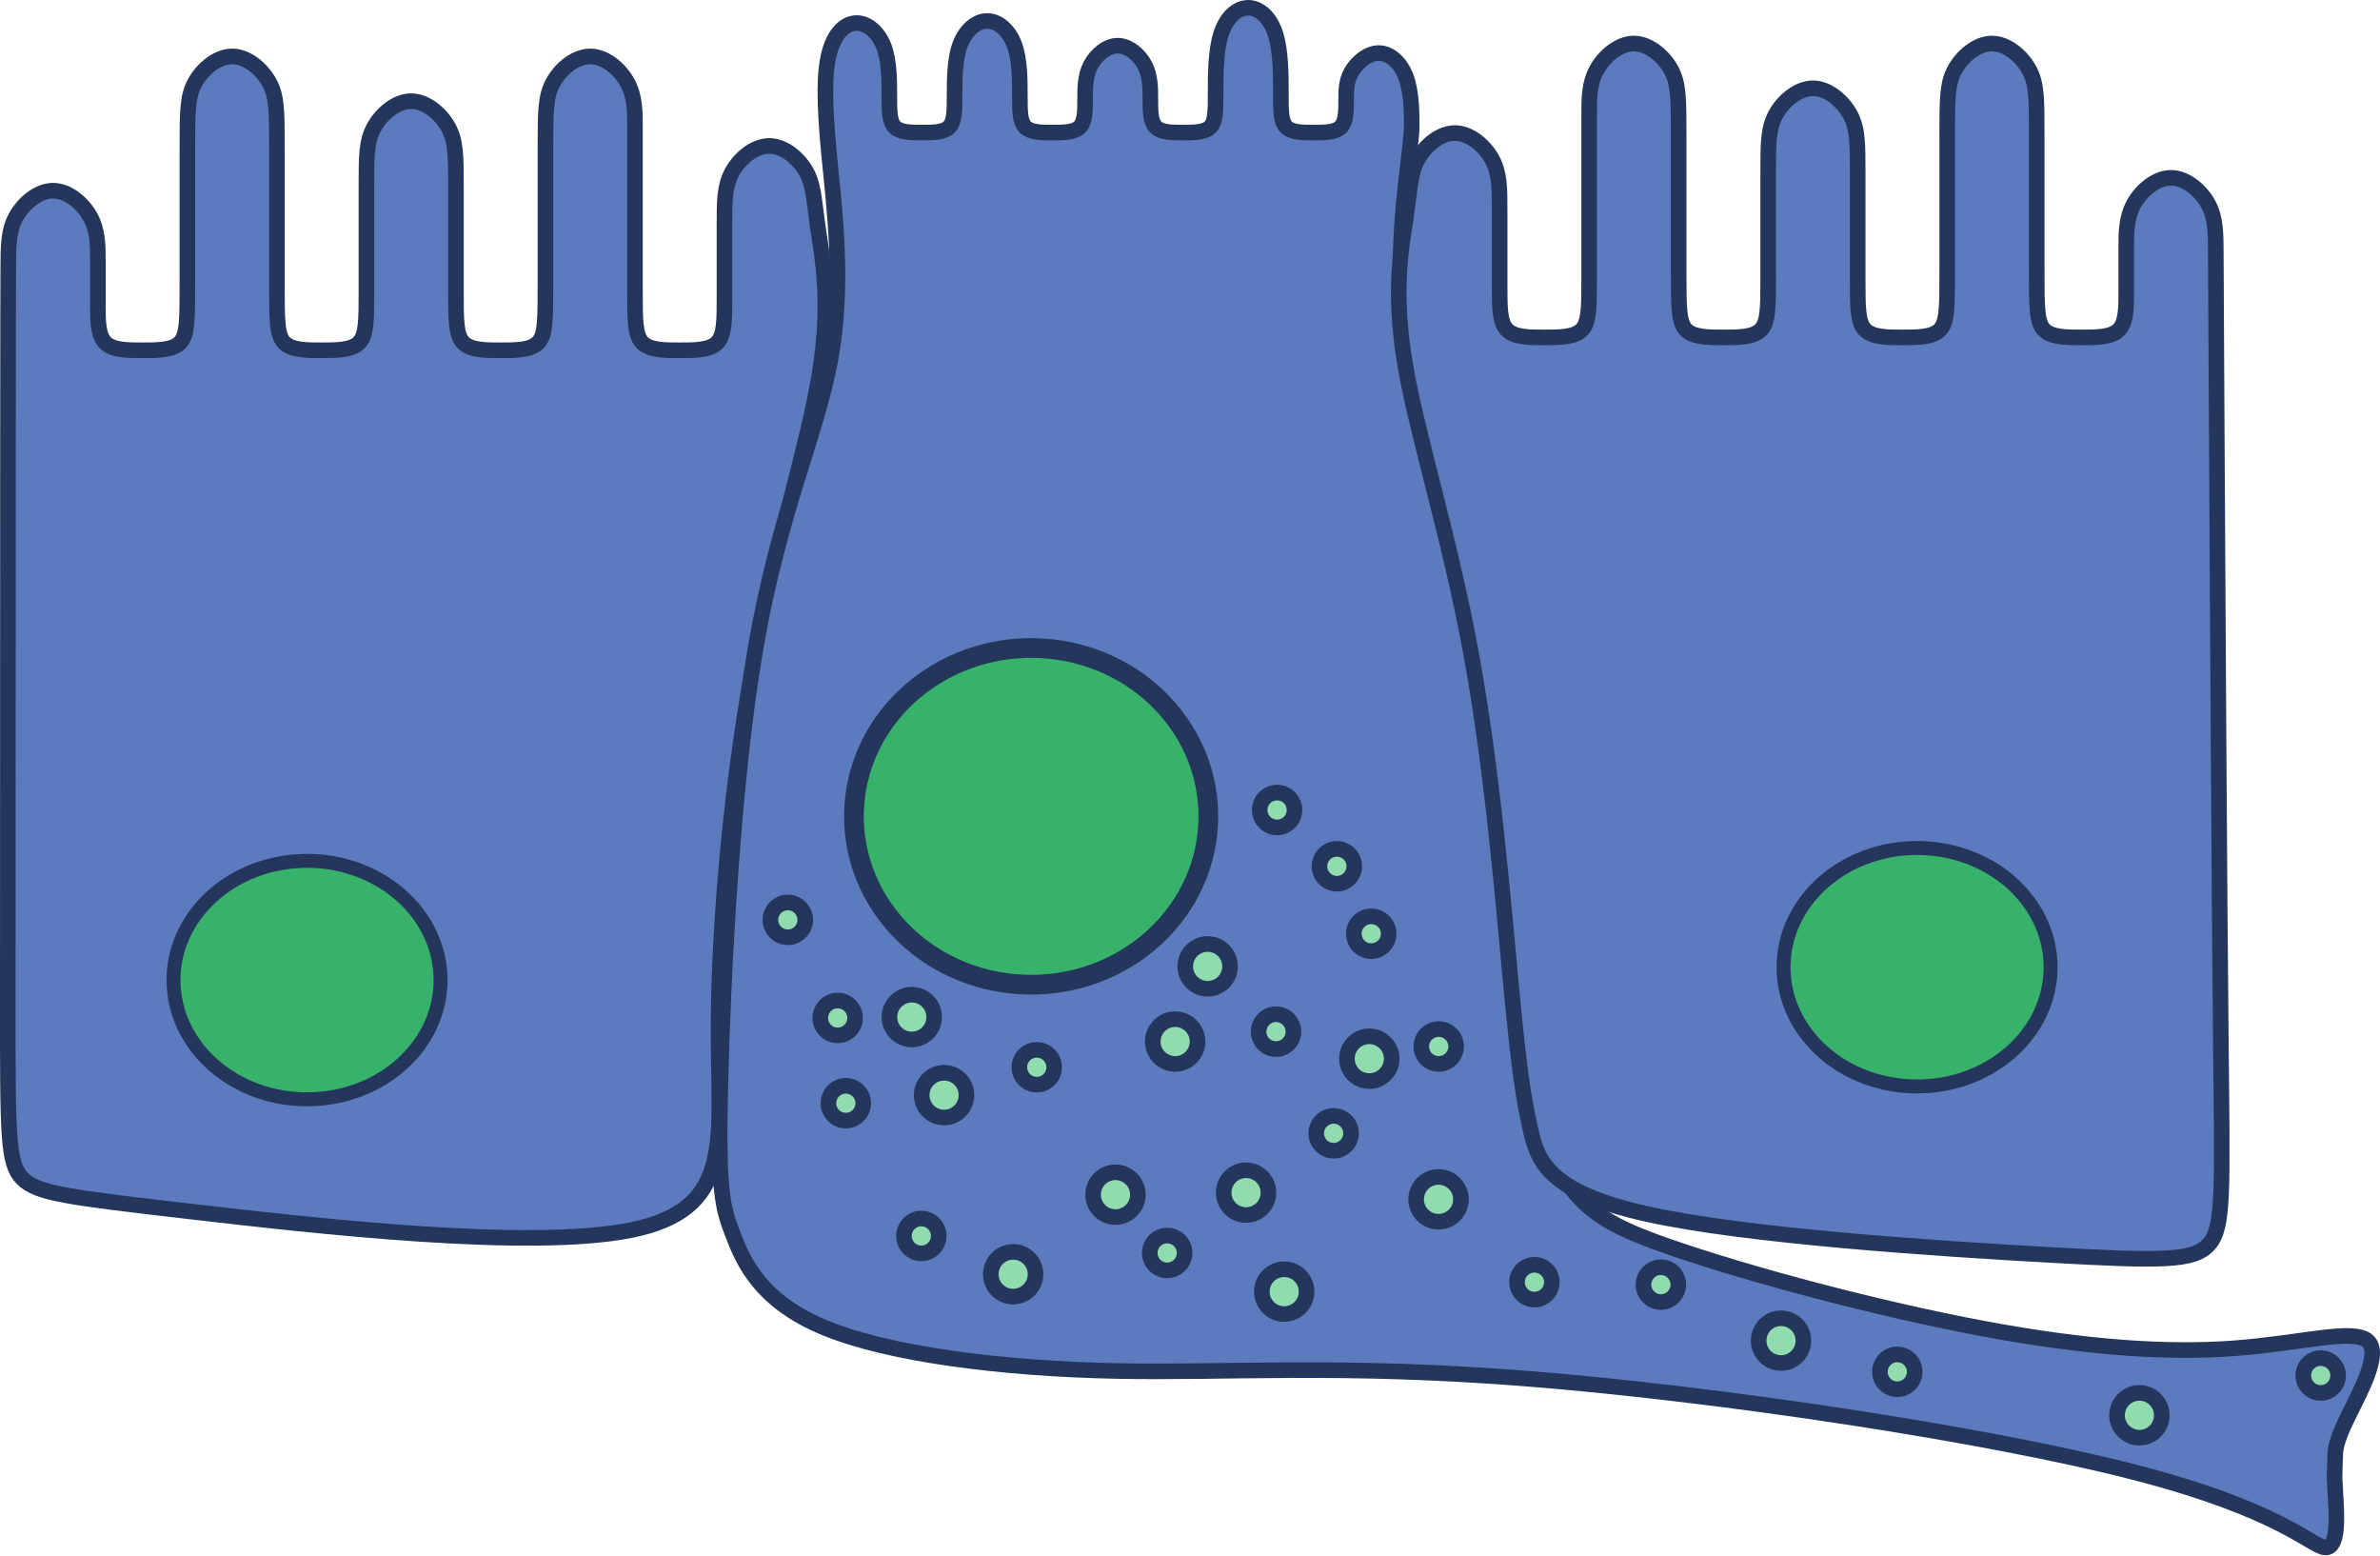
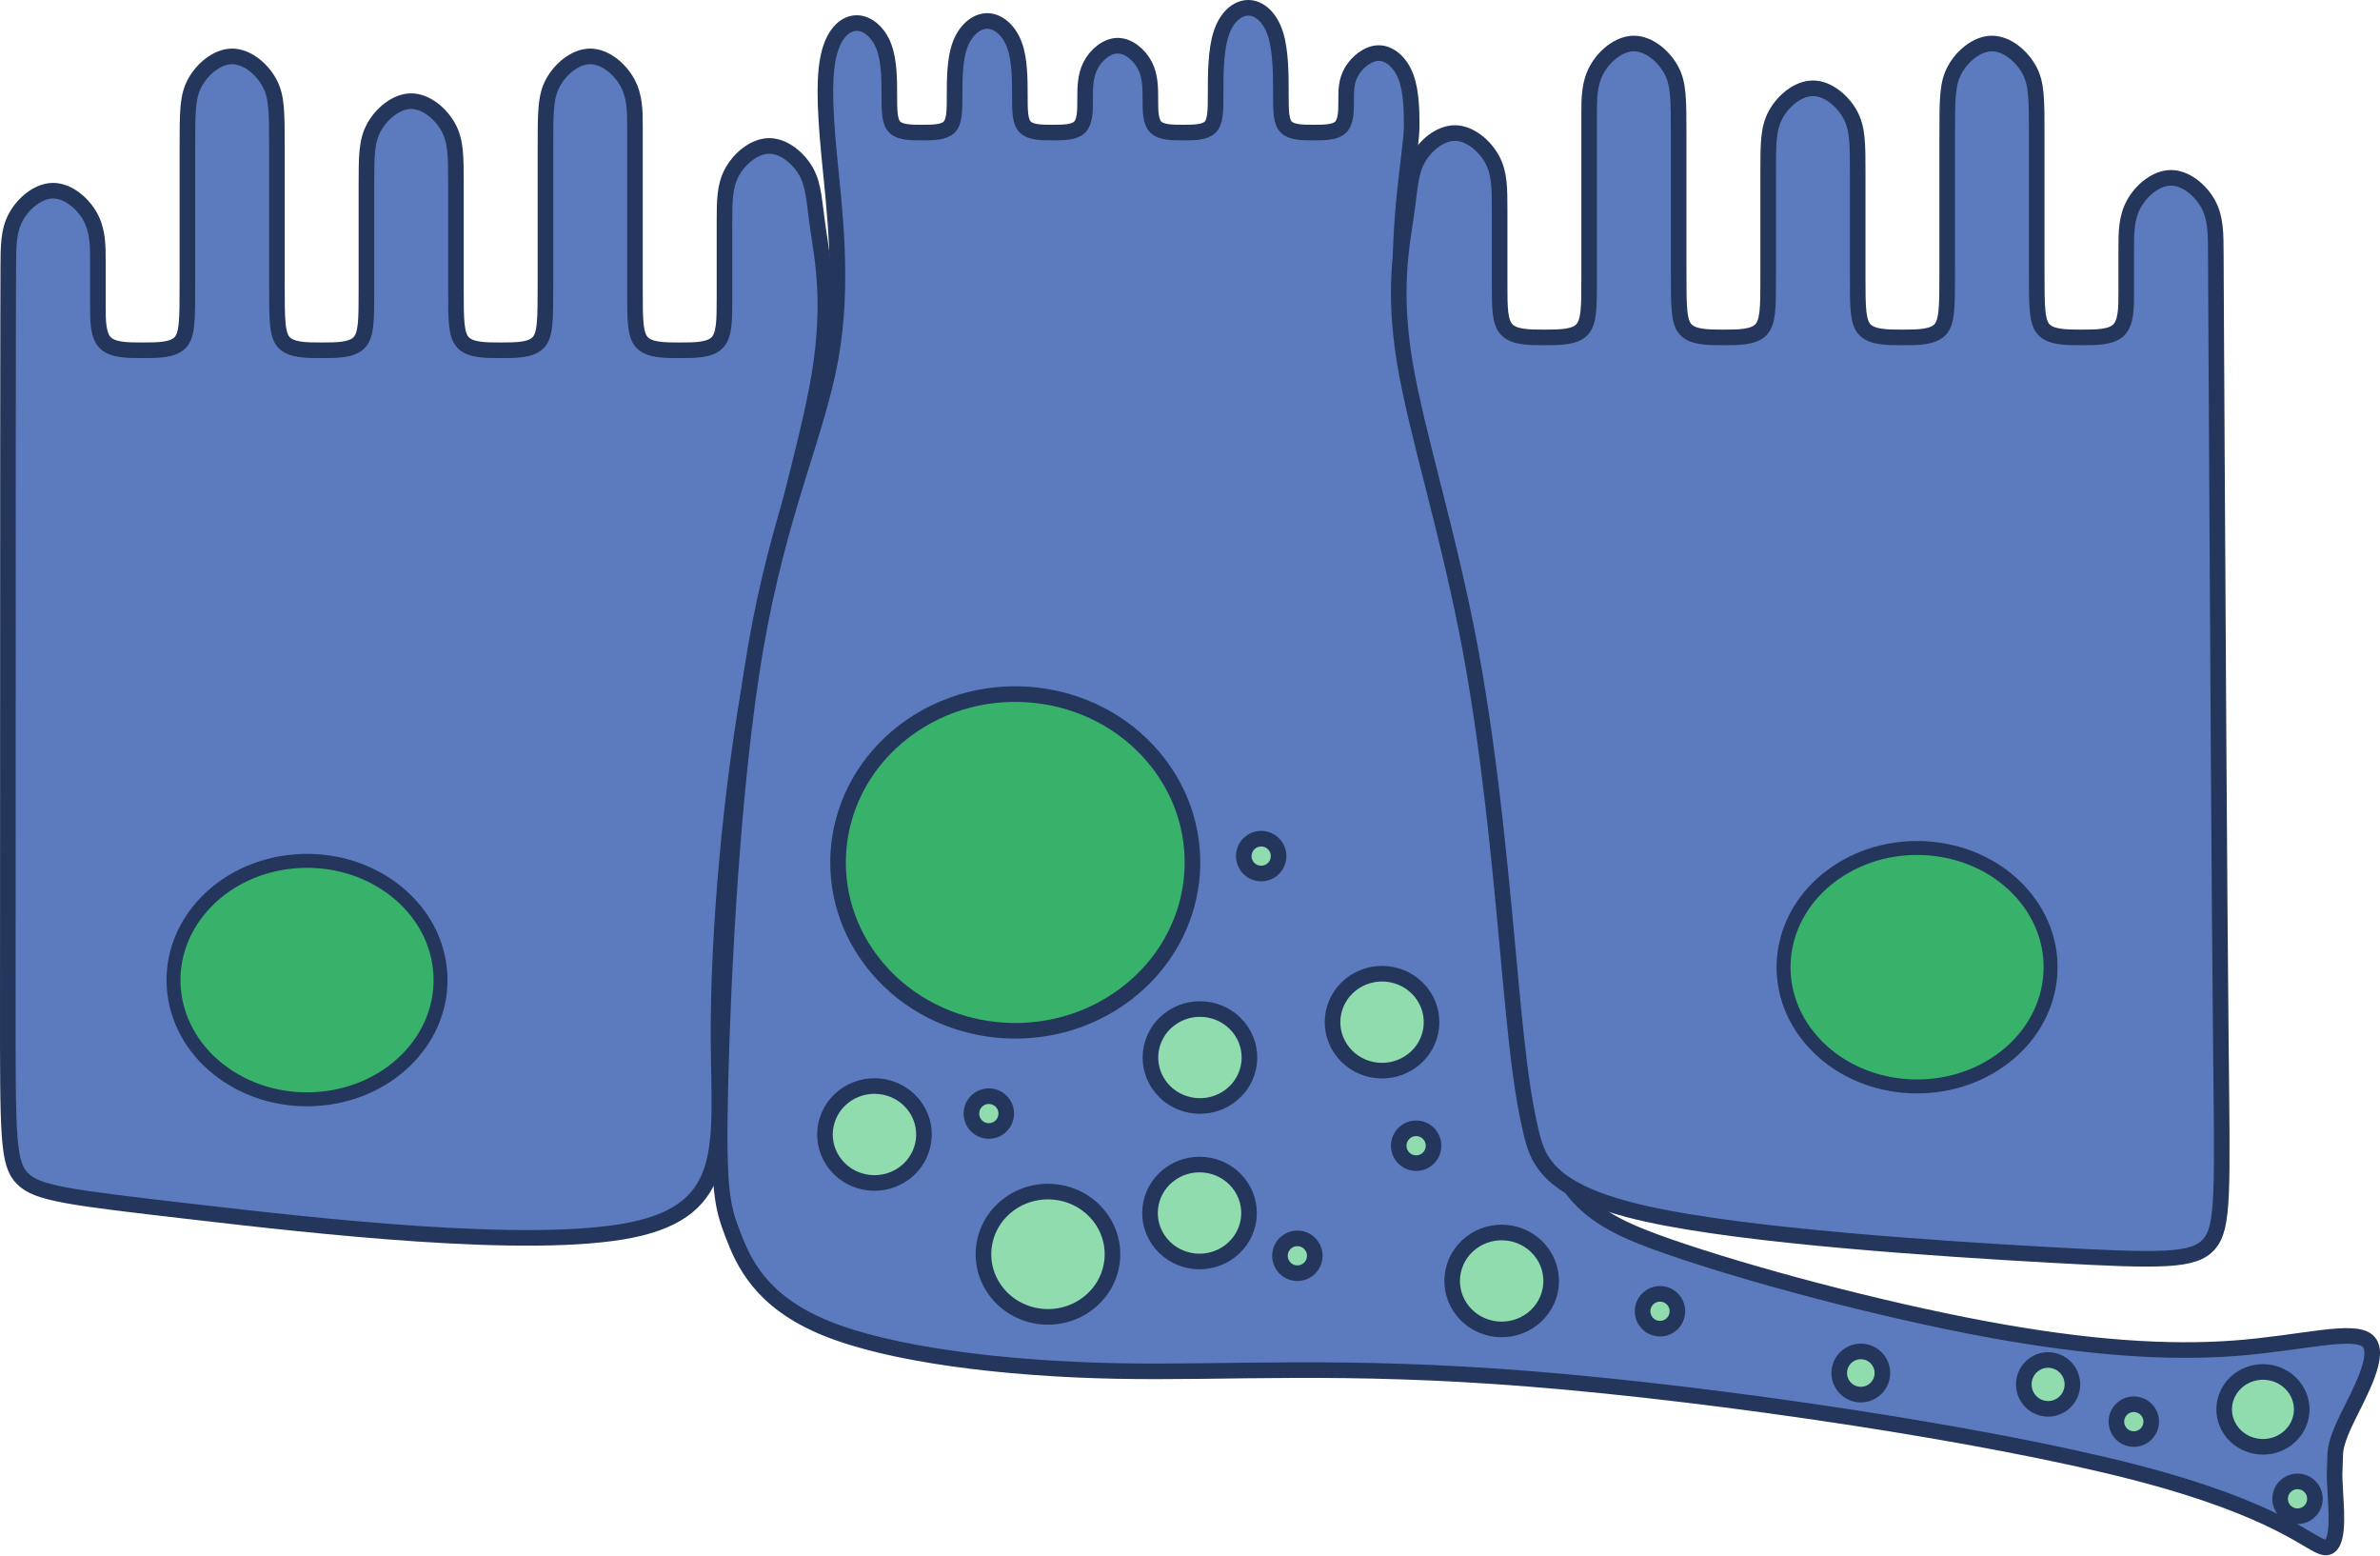
<svg xmlns="http://www.w3.org/2000/svg" width="228.903mm" height="149.54mm" viewBox="0 0 228.903 149.54" version="1.1" id="svg1">
  <defs id="defs1">
    </defs>
-   <g id="layer1" transform="translate(12.92885,-111.6375)">
-     <g id="g7" transform="translate(-1166.727,-926.8329)">
-       <g id="g21" transform="translate(393.9226,-402.5506)">
+   <g id="layer1" transform="translate(42.06885,-80.69792)">
+     <g id="g20-7-8" transform="translate(-839.2369,-1317.485)">
+       <g id="g21" transform="translate(37.29251,-42.83861)">
        <g id="g19" style="stroke:#24365b;stroke-width:2.823;stroke-dasharray:none;stroke-opacity:1" transform="matrix(0.531441,0,0,0.531441,-193.2397,670.5197)">
          <path id="path133-27-10-1-6-7-5" style="font-variation-settings:normal;fill:#5c7bbe;fill-opacity:1;stroke:#24365b;stroke-width:6.969;stroke-linecap:butt;stroke-linejoin:bevel;stroke-miterlimit:4;stroke-dasharray:none;stroke-dashoffset:0;stroke-opacity:1;stop-color:#000000" d="m 1040.181,1330.001 c 0.036,63.333 0.036,176.667 0.067,239.173 0.031,62.506 0.094,74.184 -6.573,80.851 -6.667,6.667 -20.063,8.321 -75.048,14.694 -54.985,6.373 -151.558,17.465 -196.863,8.316 -45.305,-9.149 -39.339,-38.537 -39.101,-85.308 0.237,-46.771 -5.254,-110.924 -15.244,-165.335 -9.989,-54.411 -24.477,-99.081 -29.796,-131.189 -5.32,-32.108 -1.471,-51.656 0.453,-64.763 1.924,-13.107 1.924,-19.773 5.258,-25.929 3.333,-6.156 10,-11.8 16.667,-11.8 6.667,0 13.333,5.644 16.667,11.8 3.333,6.156 3.333,12.822 3.333,22.822 0,10 0,23.333 0,33.333 0,10 0,16.667 3.333,20 3.333,3.333 10,3.333 16.667,3.333 6.667,0 13.333,0 16.667,-3.333 3.333,-3.333 3.333,-10 3.333,-23.334 0,-13.334 0,-33.333 0,-46.667 0,-13.333 0,-20 0,-26.667 0,-6.667 0,-13.333 3.333,-19.489 3.333,-6.156 10,-11.8 16.667,-11.8 6.667,0 13.333,5.644 16.667,11.8 3.333,6.156 3.333,12.822 3.333,29.489 0,16.667 0,43.333 0,60 0,16.667 0,23.333 3.333,26.667 3.333,3.333 10,3.333 16.667,3.333 6.667,0 13.333,0 16.667,-3.333 3.333,-3.333 3.333,-10 3.333,-23.334 0,-13.334 0,-33.333 0,-46.667 0,-13.333 0,-20 3.333,-26.155 3.333,-6.156 10,-11.8 16.667,-11.8 6.667,0 13.333,5.644 16.667,11.8 3.333,6.156 3.333,12.822 3.333,26.156 0,13.334 0,33.333 0,46.666 0,13.333 0,20 3.333,23.333 3.333,3.333 10,3.333 16.667,3.333 6.667,0 13.333,0 16.667,-3.333 3.333,-3.333 3.333,-10 3.333,-26.667 0,-16.667 0,-43.333 0,-60 0,-16.667 0,-23.333 3.333,-29.489 3.333,-6.156 10,-11.8 16.667,-11.8 6.667,0 13.333,5.644 16.667,11.8 3.333,6.156 3.333,12.822 3.333,29.489 0,16.667 0,43.333 0,60 0,16.667 0,23.333 3.333,26.667 3.333,3.333 10,3.333 16.667,3.333 6.667,0 13.333,0 16.667,-3.333 3.333,-3.333 3.333,-10 3.333,-16.667 0,-6.667 0,-13.333 0,-20 0,-6.667 0,-13.333 3.333,-19.489 3.333,-6.156 10,-11.8 16.667,-11.8 6.667,0 13.333,5.644 16.667,11.8 3.333,6.156 3.333,12.822 3.369,22.822 0.036,10 0.108,23.333 0.144,86.667 z" transform="matrix(-0.405,0,0,0.405,2216.168,994.8103)" />
          <path style="fill:#38b26b;fill-opacity:1;fill-rule:evenodd;stroke:#24365b;stroke-width:2.524;stroke-linecap:round;stroke-linejoin:bevel;stroke-dasharray:none;stroke-dashoffset:107.717;stroke-opacity:1" id="path134-2-51-6-0-2-9" d="m -1610.229,-1863.996 a 21.572,24.164 0 0 1 -3.502,33.89 21.572,24.164 0 0 1 -30.266,-3.809 21.572,24.164 0 0 1 3.298,-33.915 21.572,24.164 0 0 1 30.288,3.58" transform="matrix(0,-1,-1,0,0,0)" />
        </g>
        <g id="g20-7" transform="translate(-26.77034,21.67189)">
          <path id="path133-8-0-3-9" style="font-variation-settings:normal;fill:#5c7bbe;fill-opacity:1;stroke:#24365b;stroke-width:9.56;stroke-linecap:butt;stroke-linejoin:bevel;stroke-miterlimit:4;stroke-dasharray:none;stroke-dashoffset:0;stroke-opacity:1;stop-color:#000000" d="m 1037.533,1167.413 c -2.684,22.91 -8.051,68.732 0.071,114.553 8.123,45.821 29.735,91.642 43.711,175.158 13.975,83.516 20.313,204.729 33.558,272.072 13.245,67.344 33.398,80.82 82.958,98.045 49.559,17.225 128.524,38.197 192.746,50.215 64.222,12.018 113.702,15.083 154.334,12.017 40.632,-3.065 72.417,-12.26 81.237,-4.495 8.82,7.765 -5.324,32.489 -12.473,47.234 -7.149,14.745 -7.302,19.509 -7.432,23.541 -0.13,4.032 -0.236,7.333 -0.312,9.715 -0.077,2.382 -0.124,3.846 0.553,14.956 0.676,11.11 2.076,31.866 -6.452,31.124 -8.527,-0.742 -26.981,-22.982 -117.63,-46.292 -90.648,-23.31 -253.49,-47.689 -369.399,-56.975 -115.909,-9.286 -184.884,-3.477 -254.015,-4.874 -69.13,-1.397 -138.416,-10 -178.242,-26.356 -39.826,-16.355 -50.191,-40.463 -56.697,-57.42 -6.506,-16.957 -9.152,-26.762 -7.623,-91.511 1.528,-64.749 7.23,-184.44 21.62,-267.851 14.389,-83.411 37.466,-130.541 45.906,-177.121 8.44,-46.581 2.245,-92.612 -0.853,-124.929 -3.098,-32.317 -3.098,-50.918 0.235,-63.041 3.333,-12.123 10,-17.767 16.667,-17.767 6.667,0 13.333,5.644 16.667,14.434 3.333,8.79 3.333,20.724 3.333,30.025 0,9.301 0,15.967 3.333,19.301 3.333,3.333 10,3.333 16.667,3.333 6.667,0 13.333,0 16.667,-3.333 3.333,-3.333 3.333,-10 3.333,-19.515 0,-9.515 0,-21.878 3.333,-30.882 3.333,-9.004 10,-14.648 16.667,-14.648 6.667,0 13.333,5.644 16.667,14.648 3.333,9.004 3.333,21.367 3.333,30.883 0,9.515 0,16.182 3.333,19.515 3.333,3.333 10,3.333 16.667,3.333 6.667,0 13.333,0 16.667,-3.333 3.333,-3.333 3.333,-10 3.333,-16.988 0,-6.988 0,-14.298 3.333,-20.775 3.333,-6.477 10,-12.122 16.667,-12.122 6.667,0 13.333,5.644 16.667,12.122 3.333,6.477 3.333,13.787 3.333,20.775 0,6.988 0,13.655 3.333,16.988 3.333,3.333 10,3.333 16.667,3.333 6.667,0 13.333,0 16.667,-3.333 3.333,-3.333 3.333,-10 3.333,-20.859 0,-10.859 0,-25.911 3.333,-36.259 3.333,-10.348 10,-15.993 16.667,-15.993 6.667,0 13.333,5.644 16.667,15.993 3.333,10.348 3.333,25.4 3.333,36.259 0,10.86 0,17.526 3.333,20.859 3.333,3.333 10,3.333 16.667,3.333 6.667,0 13.333,0 16.667,-3.333 3.333,-3.333 3.333,-10 3.333,-16.236 0,-6.236 0,-12.042 3.333,-17.767 3.333,-5.725 10,-11.369 16.667,-11.369 6.667,0 13.333,5.644 16.703,14.703 3.369,9.058 3.442,21.531 3.478,27.767 0.036,6.236 0.036,6.236 -2.647,29.147 z" transform="matrix(0.1569053,0,0,0.1569053,759.2082,1252.515)" />
-           <path style="fill:#38b26b;fill-opacity:1;fill-rule:evenodd;stroke:#24365b;stroke-width:1.897;stroke-linecap:round;stroke-linejoin:bevel;stroke-dasharray:none;stroke-dashoffset:107.717;stroke-opacity:1" id="path134-8-97-7-7" d="m -1485.139,875.256 a 16.187,17.043 0 0 1 -2.628,23.903 16.187,17.043 0 0 1 -22.711,-2.686 16.187,17.043 0 0 1 2.475,-23.921 16.187,17.043 0 0 1 22.728,2.525" transform="rotate(-90)" />
-           <path style="fill:#90dcaf;fill-opacity:1;fill-rule:evenodd;stroke:#24365b;stroke-width:1.5;stroke-linecap:round;stroke-linejoin:bevel;stroke-dasharray:none;stroke-dashoffset:107.717;stroke-opacity:1" id="path141-5-48-0-2" d="m 869.31,1524.387 a 1.674,1.674 0 0 1 -0.272,2.348 1.674,1.674 0 0 1 -2.349,-0.264 1.674,1.674 0 0 1 0.256,-2.35 1.674,1.674 0 0 1 2.35,0.248" />
-           <path style="fill:#90dcaf;fill-opacity:1;fill-rule:evenodd;stroke:#24365b;stroke-width:1.5;stroke-linecap:round;stroke-linejoin:bevel;stroke-dasharray:none;stroke-dashoffset:107.717;stroke-opacity:1" id="path141-5-48-2-03-2" d="m 970.438,1550.215 a 1.674,1.674 0 0 1 -0.272,2.348 1.674,1.674 0 0 1 -2.349,-0.264 1.674,1.674 0 0 1 0.256,-2.35 1.674,1.674 0 0 1 2.35,0.248" />
-           <path style="fill:#90dcaf;fill-opacity:1;fill-rule:evenodd;stroke:#24365b;stroke-width:1.5;stroke-linecap:round;stroke-linejoin:bevel;stroke-dasharray:none;stroke-dashoffset:107.717;stroke-opacity:1" id="path141-5-48-2-3-4-1" d="m 935.538,1541.593 a 1.674,1.674 0 0 1 -0.272,2.348 1.674,1.674 0 0 1 -2.349,-0.264 1.674,1.674 0 0 1 0.256,-2.349 1.674,1.674 0 0 1 2.35,0.248" />
-           <path style="fill:#90dcaf;fill-opacity:1;fill-rule:evenodd;stroke:#24365b;stroke-width:1.5;stroke-linecap:round;stroke-linejoin:bevel;stroke-dasharray:none;stroke-dashoffset:107.717;stroke-opacity:1" id="path141-5-48-2-7-9-6" d="m 900.216,1538.786 a 1.674,1.674 0 0 1 -0.272,2.348 1.674,1.674 0 0 1 -2.349,-0.264 1.674,1.674 0 0 1 0.256,-2.349 1.674,1.674 0 0 1 2.35,0.248" />
-           <path style="fill:#90dcaf;fill-opacity:1;fill-rule:evenodd;stroke:#24365b;stroke-width:1.5;stroke-linecap:round;stroke-linejoin:bevel;stroke-dasharray:none;stroke-dashoffset:107.717;stroke-opacity:1" id="path141-5-48-2-0-2-30" d="m 916.227,1527.28 a 1.674,1.674 0 0 1 -0.272,2.348 1.674,1.674 0 0 1 -2.349,-0.264 1.674,1.674 0 0 1 0.256,-2.35 1.674,1.674 0 0 1 2.35,0.248" />
-           <path style="fill:#90dcaf;fill-opacity:1;fill-rule:evenodd;stroke:#24365b;stroke-width:1.5;stroke-linecap:round;stroke-linejoin:bevel;stroke-dasharray:none;stroke-dashoffset:107.717;stroke-opacity:1" id="path141-5-48-2-0-2-3-2" d="m 947.7,1541.832 a 1.674,1.674 0 0 1 -0.272,2.348 1.674,1.674 0 0 1 -2.349,-0.264 1.674,1.674 0 0 1 0.256,-2.35 1.674,1.674 0 0 1 2.35,0.248" />
-           <path style="fill:#90dcaf;fill-opacity:1;fill-rule:evenodd;stroke:#24365b;stroke-width:1.5;stroke-linecap:round;stroke-linejoin:bevel;stroke-dasharray:none;stroke-dashoffset:107.717;stroke-opacity:1" id="path141-5-48-2-0-2-8-1" d="m 1011.161,1550.569 a 1.674,1.674 0 0 1 -0.272,2.348 1.674,1.674 0 0 1 -2.349,-0.264 1.674,1.674 0 0 1 0.256,-2.35 1.674,1.674 0 0 1 2.35,0.248" />
-           <path style="fill:#90dcaf;fill-opacity:1;fill-rule:evenodd;stroke:#24365b;stroke-width:1.5;stroke-linecap:round;stroke-linejoin:bevel;stroke-dasharray:none;stroke-dashoffset:107.717;stroke-opacity:1" id="path141-5-48-2-5-7-5" d="m 919.844,1508.089 a 1.674,1.674 0 0 1 -0.272,2.348 1.674,1.674 0 0 1 -2.349,-0.264 1.674,1.674 0 0 1 0.256,-2.35 1.674,1.674 0 0 1 2.35,0.248" />
-           <path style="fill:#90dcaf;fill-opacity:1;fill-rule:evenodd;stroke:#24365b;stroke-width:1.5;stroke-linecap:round;stroke-linejoin:bevel;stroke-dasharray:none;stroke-dashoffset:107.717;stroke-opacity:1" id="path141-5-48-2-38-4-6" d="m 926.331,1518.933 a 1.674,1.674 0 0 1 -0.272,2.348 1.674,1.674 0 0 1 -2.349,-0.264 1.674,1.674 0 0 1 0.256,-2.35 1.674,1.674 0 0 1 2.35,0.248" />
-           <path style="fill:#90dcaf;fill-opacity:1;fill-rule:evenodd;stroke:#24365b;stroke-width:1.5;stroke-linecap:round;stroke-linejoin:bevel;stroke-dasharray:none;stroke-dashoffset:107.717;stroke-opacity:1" id="path141-5-48-2-76-2-5" d="m 910.684,1517.506 a 1.674,1.674 0 0 1 -0.272,2.348 1.674,1.674 0 0 1 -2.349,-0.264 1.674,1.674 0 0 1 0.256,-2.349 1.674,1.674 0 0 1 2.35,0.248" />
-           <path style="fill:#90dcaf;fill-opacity:1;fill-rule:evenodd;stroke:#24365b;stroke-width:1.5;stroke-linecap:round;stroke-linejoin:bevel;stroke-dasharray:none;stroke-dashoffset:107.717;stroke-opacity:1" id="path141-5-48-2-04-5-0" d="m 910.786,1496.195 a 1.674,1.674 0 0 1 -0.272,2.348 1.674,1.674 0 0 1 -2.349,-0.264 1.674,1.674 0 0 1 0.256,-2.35 1.674,1.674 0 0 1 2.35,0.248" />
-           <path style="fill:#90dcaf;fill-opacity:1;fill-rule:evenodd;stroke:#24365b;stroke-width:1.5;stroke-linecap:round;stroke-linejoin:bevel;stroke-dasharray:none;stroke-dashoffset:107.717;stroke-opacity:1" id="path141-5-48-2-99-2-0" d="m 863.732,1506.758 a 1.674,1.674 0 0 1 -0.272,2.348 1.674,1.674 0 0 1 -2.349,-0.264 1.674,1.674 0 0 1 0.256,-2.349 1.674,1.674 0 0 1 2.35,0.248" />
-           <path style="fill:#90dcaf;fill-opacity:1;fill-rule:evenodd;stroke:#24365b;stroke-width:1.5;stroke-linecap:round;stroke-linejoin:bevel;stroke-dasharray:none;stroke-dashoffset:107.717;stroke-opacity:1" id="path141-5-48-2-761-4-3" d="m 868.527,1516.188 a 1.674,1.674 0 0 1 -0.272,2.348 1.674,1.674 0 0 1 -2.349,-0.264 1.674,1.674 0 0 1 0.256,-2.349 1.674,1.674 0 0 1 2.35,0.248" />
-           <path style="fill:#90dcaf;fill-opacity:1;fill-rule:evenodd;stroke:#24365b;stroke-width:1.5;stroke-linecap:round;stroke-linejoin:bevel;stroke-dasharray:none;stroke-dashoffset:107.717;stroke-opacity:1" id="path141-5-48-2-9-4-4" d="m 916.537,1501.607 a 1.674,1.674 0 0 1 -0.272,2.348 1.674,1.674 0 0 1 -2.349,-0.264 1.674,1.674 0 0 1 0.256,-2.35 1.674,1.674 0 0 1 2.35,0.248" />
-           <path style="fill:#90dcaf;fill-opacity:1;fill-rule:evenodd;stroke:#24365b;stroke-width:1.5;stroke-linecap:round;stroke-linejoin:bevel;stroke-dasharray:none;stroke-dashoffset:107.717;stroke-opacity:1" id="path141-5-48-2-6-3-6" d="m 887.673,1520.928 a 1.674,1.674 0 0 1 -0.272,2.348 1.674,1.674 0 0 1 -2.349,-0.264 1.674,1.674 0 0 1 0.256,-2.349 1.674,1.674 0 0 1 2.35,0.248" />
-           <path style="fill:#90dcaf;fill-opacity:1;fill-rule:evenodd;stroke:#24365b;stroke-width:1.5;stroke-linecap:round;stroke-linejoin:bevel;stroke-dasharray:none;stroke-dashoffset:107.717;stroke-opacity:1" id="path139-2-7-8-6" d="m 901.359,1518.16 a 2.152,2.152 0 0 1 -0.349,3.019 2.152,2.152 0 0 1 -3.02,-0.339 2.152,2.152 0 0 1 0.329,-3.021 2.152,2.152 0 0 1 3.022,0.319" />
-           <path style="fill:#90dcaf;fill-opacity:1;fill-rule:evenodd;stroke:#24365b;stroke-width:1.5;stroke-linecap:round;stroke-linejoin:bevel;stroke-dasharray:none;stroke-dashoffset:107.717;stroke-opacity:1" id="path139-2-6-6-0" d="m 908.178,1532.689 a 2.152,2.152 0 0 1 -0.349,3.019 2.152,2.152 0 0 1 -3.02,-0.339 2.152,2.152 0 0 1 0.329,-3.021 2.152,2.152 0 0 1 3.022,0.319" />
-           <path style="fill:#90dcaf;fill-opacity:1;fill-rule:evenodd;stroke:#24365b;stroke-width:1.5;stroke-linecap:round;stroke-linejoin:bevel;stroke-dasharray:none;stroke-dashoffset:107.717;stroke-opacity:1" id="path139-2-9-0-2" d="m 920.032,1519.809 a 2.152,2.152 0 0 1 -0.349,3.019 2.152,2.152 0 0 1 -3.02,-0.339 2.152,2.152 0 0 1 0.329,-3.021 2.152,2.152 0 0 1 3.022,0.319" />
-           <path style="fill:#90dcaf;fill-opacity:1;fill-rule:evenodd;stroke:#24365b;stroke-width:1.5;stroke-linecap:round;stroke-linejoin:bevel;stroke-dasharray:none;stroke-dashoffset:107.717;stroke-opacity:1" id="path139-2-1-8-5" d="m 885.777,1540.534 a 2.152,2.152 0 0 1 -0.349,3.019 2.152,2.152 0 0 1 -3.02,-0.339 2.152,2.152 0 0 1 0.329,-3.021 2.152,2.152 0 0 1 3.022,0.319" />
-           <path style="fill:#90dcaf;fill-opacity:1;fill-rule:evenodd;stroke:#24365b;stroke-width:1.5;stroke-linecap:round;stroke-linejoin:bevel;stroke-dasharray:none;stroke-dashoffset:107.717;stroke-opacity:1" id="path139-2-8-9-8" d="m 879.134,1523.315 a 2.152,2.152 0 0 1 -0.349,3.018 2.152,2.152 0 0 1 -3.02,-0.339 2.152,2.152 0 0 1 0.329,-3.021 2.152,2.152 0 0 1 3.022,0.319" />
-           <path style="fill:#90dcaf;fill-opacity:1;fill-rule:evenodd;stroke:#24365b;stroke-width:1.5;stroke-linecap:round;stroke-linejoin:bevel;stroke-dasharray:none;stroke-dashoffset:107.717;stroke-opacity:1" id="path139-2-8-0-2-9" d="m 876.029,1515.807 a 2.152,2.152 0 0 1 -0.349,3.019 2.152,2.152 0 0 1 -3.02,-0.339 2.152,2.152 0 0 1 0.329,-3.021 2.152,2.152 0 0 1 3.022,0.319" />
-           <path style="fill:#90dcaf;fill-opacity:1;fill-rule:evenodd;stroke:#24365b;stroke-width:1.5;stroke-linecap:round;stroke-linejoin:bevel;stroke-dasharray:none;stroke-dashoffset:107.717;stroke-opacity:1" id="path139-2-8-6-2-5" d="m 904.484,1510.933 a 2.152,2.152 0 0 1 -0.349,3.019 2.152,2.152 0 0 1 -3.02,-0.339 2.152,2.152 0 0 1 0.329,-3.021 2.152,2.152 0 0 1 3.022,0.319" />
-           <path style="fill:#90dcaf;fill-opacity:1;fill-rule:evenodd;stroke:#24365b;stroke-width:1.5;stroke-linecap:round;stroke-linejoin:bevel;stroke-dasharray:none;stroke-dashoffset:107.717;stroke-opacity:1" id="path139-2-8-2-3-0" d="m 911.847,1542.208 a 2.152,2.152 0 0 1 -0.349,3.019 2.152,2.152 0 0 1 -3.02,-0.339 2.152,2.152 0 0 1 0.329,-3.021 2.152,2.152 0 0 1 3.022,0.319" />
-           <path style="fill:#90dcaf;fill-opacity:1;fill-rule:evenodd;stroke:#24365b;stroke-width:1.5;stroke-linecap:round;stroke-linejoin:bevel;stroke-dasharray:none;stroke-dashoffset:107.717;stroke-opacity:1" id="path139-2-2-1-6" d="m 895.62,1532.884 a 2.152,2.152 0 0 1 -0.349,3.019 2.152,2.152 0 0 1 -3.02,-0.339 2.152,2.152 0 0 1 0.329,-3.021 2.152,2.152 0 0 1 3.022,0.319" />
-           <path style="fill:#90dcaf;fill-opacity:1;fill-rule:evenodd;stroke:#24365b;stroke-width:1.5;stroke-linecap:round;stroke-linejoin:bevel;stroke-dasharray:none;stroke-dashoffset:107.717;stroke-opacity:1" id="path139-2-4-8-0" d="m 926.691,1533.332 a 2.152,2.152 0 0 1 -0.349,3.019 2.152,2.152 0 0 1 -3.02,-0.339 2.152,2.152 0 0 1 0.329,-3.021 2.152,2.152 0 0 1 3.022,0.319" />
-           <path style="fill:#90dcaf;fill-opacity:1;fill-rule:evenodd;stroke:#24365b;stroke-width:1.5;stroke-linecap:round;stroke-linejoin:bevel;stroke-dasharray:none;stroke-dashoffset:107.717;stroke-opacity:1" id="path139-2-4-8-5-8" d="m 994.099,1554.096 a 2.152,2.152 0 0 1 -0.349,3.019 2.152,2.152 0 0 1 -3.02,-0.339 2.152,2.152 0 0 1 0.329,-3.021 2.152,2.152 0 0 1 3.022,0.319" />
-           <path style="fill:#90dcaf;fill-opacity:1;fill-rule:evenodd;stroke:#24365b;stroke-width:1.5;stroke-linecap:round;stroke-linejoin:bevel;stroke-dasharray:none;stroke-dashoffset:107.717;stroke-opacity:1" id="path139-2-4-8-1-3" d="m 959.631,1546.921 a 2.152,2.152 0 0 1 -0.349,3.018 2.152,2.152 0 0 1 -3.02,-0.339 2.152,2.152 0 0 1 0.329,-3.021 2.152,2.152 0 0 1 3.022,0.319" />
-           <path style="fill:#90dcaf;fill-opacity:1;fill-rule:evenodd;stroke:#24365b;stroke-width:1.5;stroke-linecap:round;stroke-linejoin:bevel;stroke-dasharray:none;stroke-dashoffset:107.717;stroke-opacity:1" id="path141-5-48-2-08-3-7" d="m 876.573,1537.148 a 1.674,1.674 0 0 1 -0.272,2.348 1.674,1.674 0 0 1 -2.349,-0.264 1.674,1.674 0 0 1 0.256,-2.35 1.674,1.674 0 0 1 2.35,0.248" />
+           <path style="fill:#38b26b;fill-opacity:1;fill-rule:evenodd;stroke:#24365b;stroke-width:1.5;stroke-linecap:round;stroke-linejoin:bevel;stroke-dasharray:none;stroke-dashoffset:107.717;stroke-opacity:1" id="path134-8-97-5-9" d="m -1489.571,873.728 a 16.187,17.043 0 0 1 -2.628,23.903 16.187,17.043 0 0 1 -22.711,-2.686 16.187,17.043 0 0 1 2.475,-23.921 16.187,17.043 0 0 1 22.728,2.525" transform="rotate(-90)" />
+           <path style="fill:#90dcaf;fill-opacity:1;fill-rule:evenodd;stroke:#24365b;stroke-width:1.5;stroke-linecap:round;stroke-linejoin:bevel;stroke-dasharray:none;stroke-dashoffset:107.717;stroke-opacity:1" id="path141-5-48-2-04-6-0" d="m 909.258,1500.627 a 1.674,1.674 0 0 1 -0.272,2.348 1.674,1.674 0 0 1 -2.349,-0.264 1.674,1.674 0 0 1 0.256,-2.35 1.674,1.674 0 0 1 2.35,0.248" />
+           <path style="fill:#90dcaf;fill-opacity:1;fill-rule:evenodd;stroke:#24365b;stroke-width:1.5;stroke-linecap:round;stroke-linejoin:bevel;stroke-dasharray:none;stroke-dashoffset:107.717;stroke-opacity:1" id="path141-5-48-2-04-3-5-2" d="m 883.064,1525.383 a 1.674,1.674 0 0 1 -0.272,2.348 1.674,1.674 0 0 1 -2.349,-0.264 1.674,1.674 0 0 1 0.256,-2.349 1.674,1.674 0 0 1 2.35,0.248" />
+           <path style="fill:#90dcaf;fill-opacity:1;fill-rule:evenodd;stroke:#24365b;stroke-width:1.5;stroke-linecap:round;stroke-linejoin:bevel;stroke-dasharray:none;stroke-dashoffset:107.717;stroke-opacity:1" id="path141-5-48-2-04-1-1-3" d="m 924.161,1528.475 a 1.674,1.674 0 0 1 -0.272,2.348 1.674,1.674 0 0 1 -2.349,-0.264 1.674,1.674 0 0 1 0.256,-2.349 1.674,1.674 0 0 1 2.35,0.248" />
+           <path style="fill:#90dcaf;fill-opacity:1;fill-rule:evenodd;stroke:#24365b;stroke-width:1.5;stroke-linecap:round;stroke-linejoin:bevel;stroke-dasharray:none;stroke-dashoffset:107.717;stroke-opacity:1" id="path141-5-48-2-04-4-49-9" d="m 912.738,1539.057 a 1.674,1.674 0 0 1 -0.272,2.348 1.674,1.674 0 0 1 -2.349,-0.264 1.674,1.674 0 0 1 0.256,-2.35 1.674,1.674 0 0 1 2.35,0.248" />
+           <path style="fill:#90dcaf;fill-opacity:1;fill-rule:evenodd;stroke:#24365b;stroke-width:1.5;stroke-linecap:round;stroke-linejoin:bevel;stroke-dasharray:none;stroke-dashoffset:107.717;stroke-opacity:1" id="path141-5-48-2-04-4-49-2-8" d="m 1008.931,1562.424 a 1.674,1.674 0 0 1 -0.272,2.348 1.674,1.674 0 0 1 -2.349,-0.264 1.674,1.674 0 0 1 0.256,-2.35 1.674,1.674 0 0 1 2.35,0.248" />
+           <path style="fill:#90dcaf;fill-opacity:1;fill-rule:evenodd;stroke:#24365b;stroke-width:1.5;stroke-linecap:round;stroke-linejoin:bevel;stroke-dasharray:none;stroke-dashoffset:107.717;stroke-opacity:1" id="path141-5-48-2-04-4-49-1-0" d="m 947.615,1544.39 a 1.674,1.674 0 0 1 -0.272,2.348 1.674,1.674 0 0 1 -2.349,-0.264 1.674,1.674 0 0 1 0.256,-2.35 1.674,1.674 0 0 1 2.35,0.248" />
+           <path style="fill:#90dcaf;fill-opacity:1;fill-rule:evenodd;stroke:#24365b;stroke-width:1.5;stroke-linecap:round;stroke-linejoin:bevel;stroke-dasharray:none;stroke-dashoffset:107.717;stroke-opacity:1" id="path141-5-48-2-04-4-49-11-3" d="m 967.243,1550.08 a 2.076,2.076 0 0 1 -0.337,2.911 2.076,2.076 0 0 1 -2.912,-0.327 2.076,2.076 0 0 1 0.317,-2.913 2.076,2.076 0 0 1 2.914,0.307" />
+           <path style="fill:#90dcaf;fill-opacity:1;fill-rule:evenodd;stroke:#24365b;stroke-width:1.5;stroke-linecap:round;stroke-linejoin:bevel;stroke-dasharray:none;stroke-dashoffset:107.717;stroke-opacity:1" id="path141-5-48-2-04-4-49-25-1" d="m 985.462,1551.007 a 2.337,2.348 0 0 1 -0.379,3.293 2.337,2.348 0 0 1 -3.279,-0.37 2.337,2.348 0 0 1 0.357,-3.296 2.337,2.348 0 0 1 3.281,0.348" />
+           <path style="fill:#90dcaf;fill-opacity:1;fill-rule:evenodd;stroke:#24365b;stroke-width:1.5;stroke-linecap:round;stroke-linejoin:bevel;stroke-dasharray:none;stroke-dashoffset:107.717;stroke-opacity:1" id="path141-5-48-2-04-4-49-15-5" d="m 993.185,1555.005 a 1.674,1.674 0 0 1 -0.272,2.348 1.674,1.674 0 0 1 -2.349,-0.264 1.674,1.674 0 0 1 0.256,-2.35 1.674,1.674 0 0 1 2.35,0.248" />
+           <path style="fill:#90dcaf;fill-opacity:1;fill-rule:evenodd;stroke:#24365b;stroke-width:1.5;stroke-linecap:round;stroke-linejoin:bevel;stroke-dasharray:none;stroke-dashoffset:107.717;stroke-opacity:1" id="path139-2-7-5-7" d="m 874.487,1525.545 a 4.761,4.66 0 0 1 -0.773,6.536 4.761,4.66 0 0 1 -6.68,-0.735 4.761,4.66 0 0 1 0.728,-6.541 4.761,4.66 0 0 1 6.685,0.691" />
+           <path style="fill:#90dcaf;fill-opacity:1;fill-rule:evenodd;stroke:#24365b;stroke-width:1.5;stroke-linecap:round;stroke-linejoin:bevel;stroke-dasharray:none;stroke-dashoffset:107.717;stroke-opacity:1" id="path139-2-7-9-2-7" d="m 923.305,1514.745 a 4.761,4.66 0 0 1 -0.773,6.536 4.761,4.66 0 0 1 -6.68,-0.735 4.761,4.66 0 0 1 0.728,-6.541 4.761,4.66 0 0 1 6.685,0.691" />
+           <path style="fill:#90dcaf;fill-opacity:1;fill-rule:evenodd;stroke:#24365b;stroke-width:1.5;stroke-linecap:round;stroke-linejoin:bevel;stroke-dasharray:none;stroke-dashoffset:107.717;stroke-opacity:1" id="path139-2-7-4-7-7" d="m 905.75,1533.094 a 4.761,4.66 0 0 1 -0.773,6.536 4.761,4.66 0 0 1 -6.68,-0.735 4.761,4.66 0 0 1 0.728,-6.541 4.761,4.66 0 0 1 6.685,0.691" />
+           <path style="fill:#90dcaf;fill-opacity:1;fill-rule:evenodd;stroke:#24365b;stroke-width:1.5;stroke-linecap:round;stroke-linejoin:bevel;stroke-dasharray:none;stroke-dashoffset:107.717;stroke-opacity:1" id="path139-2-7-4-7-2-0" d="m 934.809,1539.627 a 4.761,4.66 0 0 1 -0.773,6.536 4.761,4.66 0 0 1 -6.68,-0.735 4.761,4.66 0 0 1 0.728,-6.541 4.761,4.66 0 0 1 6.685,0.691" />
+           <path style="fill:#90dcaf;fill-opacity:1;fill-rule:evenodd;stroke:#24365b;stroke-width:1.5;stroke-linecap:round;stroke-linejoin:bevel;stroke-dasharray:none;stroke-dashoffset:107.717;stroke-opacity:1" id="path139-2-7-4-7-2-2-9" d="m 1007.217,1552.634 a 3.729,3.598 0 0 1 -0.605,5.046 3.729,3.598 0 0 1 -5.232,-0.567 3.729,3.598 0 0 1 0.57,-5.05 3.729,3.598 0 0 1 5.236,0.533" />
+           <path style="fill:#90dcaf;fill-opacity:1;fill-rule:evenodd;stroke:#24365b;stroke-width:1.5;stroke-linecap:round;stroke-linejoin:bevel;stroke-dasharray:none;stroke-dashoffset:107.717;stroke-opacity:1" id="path139-2-7-4-3-1-8" d="m 892.306,1536.212 a 6.204,6.023 0 0 1 -1.007,8.447 6.204,6.023 0 0 1 -8.704,-0.949 6.204,6.023 0 0 1 0.949,-8.454 6.204,6.023 0 0 1 8.71,0.892" />
+           <path style="fill:#90dcaf;fill-opacity:1;fill-rule:evenodd;stroke:#24365b;stroke-width:1.5;stroke-linecap:round;stroke-linejoin:bevel;stroke-dasharray:none;stroke-dashoffset:107.717;stroke-opacity:1" id="path139-2-7-6-70-0" d="m 905.79,1518.143 a 4.761,4.66 0 0 1 -0.773,6.536 4.761,4.66 0 0 1 -6.68,-0.735 4.761,4.66 0 0 1 0.728,-6.541 4.761,4.66 0 0 1 6.685,0.691" />
        </g>
        <g id="g134-7-2-8" style="stroke:#24365b;stroke-width:2.823;stroke-dasharray:none;stroke-opacity:1" transform="matrix(0.531441,0,0,0.531441,193.1357,715.5154)">
          <path id="path133-27-10-1" style="font-variation-settings:normal;opacity:1;fill:#5c7bbe;fill-opacity:1;stroke:#24365b;stroke-width:6.969;stroke-linecap:butt;stroke-linejoin:bevel;stroke-miterlimit:4;stroke-dasharray:none;stroke-dashoffset:0;stroke-opacity:1;stop-color:#000000;stop-opacity:1" d="m 1040.556,1341.19 c 0.34,61.19 1.019,183.569 1.71,252.359 0.691,68.79 1.394,83.99 -5.313,91.577 -6.707,7.587 -20.823,7.561 -70.687,4.772 -49.864,-2.789 -135.474,-8.341 -180.368,-18.276 -44.894,-9.935 -49.067,-24.253 -52.166,-38.005 -3.099,-13.752 -5.122,-26.938 -8.579,-63.672 -3.457,-36.734 -8.347,-97.015 -18.036,-149.49 -9.689,-52.475 -24.176,-97.145 -29.495,-129.253 -5.32,-32.108 -1.471,-51.656 0.453,-64.763 1.924,-13.107 1.924,-19.773 5.258,-25.929 3.333,-6.156 10,-11.8 16.667,-11.8 6.667,0 13.333,5.644 16.667,11.8 3.333,6.156 3.333,12.822 3.333,22.822 0,10 0,23.333 0,33.333 0,10 0,16.667 3.333,20 3.333,3.333 10,3.333 16.667,3.333 6.667,0 13.333,0 16.667,-3.333 3.333,-3.333 3.333,-10 3.333,-23.334 0,-13.334 0,-33.333 0,-46.666 0,-13.333 0,-20 0,-26.667 0,-6.667 0,-13.333 3.333,-19.489 3.333,-6.156 10,-11.8 16.667,-11.8 6.667,0 13.333,5.644 16.667,11.8 3.333,6.156 3.333,12.822 3.333,29.489 0,16.667 0,43.333 0,60 0,16.667 0,23.333 3.333,26.667 3.333,3.333 10,3.333 16.667,3.333 6.667,0 13.333,0 16.667,-3.333 3.333,-3.333 3.333,-10 3.333,-23.334 0,-13.334 0,-33.333 0,-46.666 0,-13.333 0,-20 3.333,-26.155 3.333,-6.156 10,-11.8 16.667,-11.8 6.667,0 13.333,5.644 16.667,11.8 3.333,6.156 3.333,12.822 3.333,26.156 0,13.334 0,33.333 0,46.666 0,13.333 0,20 3.333,23.333 3.333,3.333 10,3.333 16.667,3.333 6.667,0 13.333,0 16.667,-3.333 3.333,-3.333 3.333,-10 3.333,-26.667 0,-16.667 0,-43.333 0,-60 0,-16.667 0,-23.333 3.333,-29.489 3.333,-6.156 10,-11.8 16.667,-11.8 6.667,0 13.333,5.644 16.667,11.8 3.333,6.156 3.333,12.822 3.333,29.489 0,16.667 0,43.333 0,60 0,16.667 0,23.333 3.333,26.667 3.333,3.333 10,3.333 16.667,3.333 6.667,0 13.333,0 16.667,-3.333 3.333,-3.333 3.333,-10 3.333,-16.667 0,-6.667 0,-13.333 0,-20 0,-6.667 0,-13.333 3.333,-19.489 3.333,-6.156 10,-11.8 16.667,-11.8 6.667,0 13.333,5.644 16.667,11.8 3.333,6.156 3.333,12.822 3.369,22.822 0.036,10 0.108,23.333 0.144,30 0.036,6.667 0.036,6.666 0.376,67.856 z" transform="matrix(0.405,0,0,0.405,1046.217,907.813)" />
          <path style="fill:#38b26b;fill-opacity:1;fill-rule:evenodd;stroke:#24365b;stroke-width:2.524;stroke-linecap:round;stroke-linejoin:bevel;stroke-dasharray:none;stroke-dashoffset:107.717;stroke-opacity:1" id="path134-2-51-6" d="m -1523.232,1398.389 a 21.572,24.164 0 0 1 -3.502,33.889 21.572,24.164 0 0 1 -30.266,-3.809 21.572,24.164 0 0 1 3.298,-33.915 21.572,24.164 0 0 1 30.288,3.58" transform="rotate(-90)" />
        </g>
      </g>
    </g>
  </g>
</svg>
